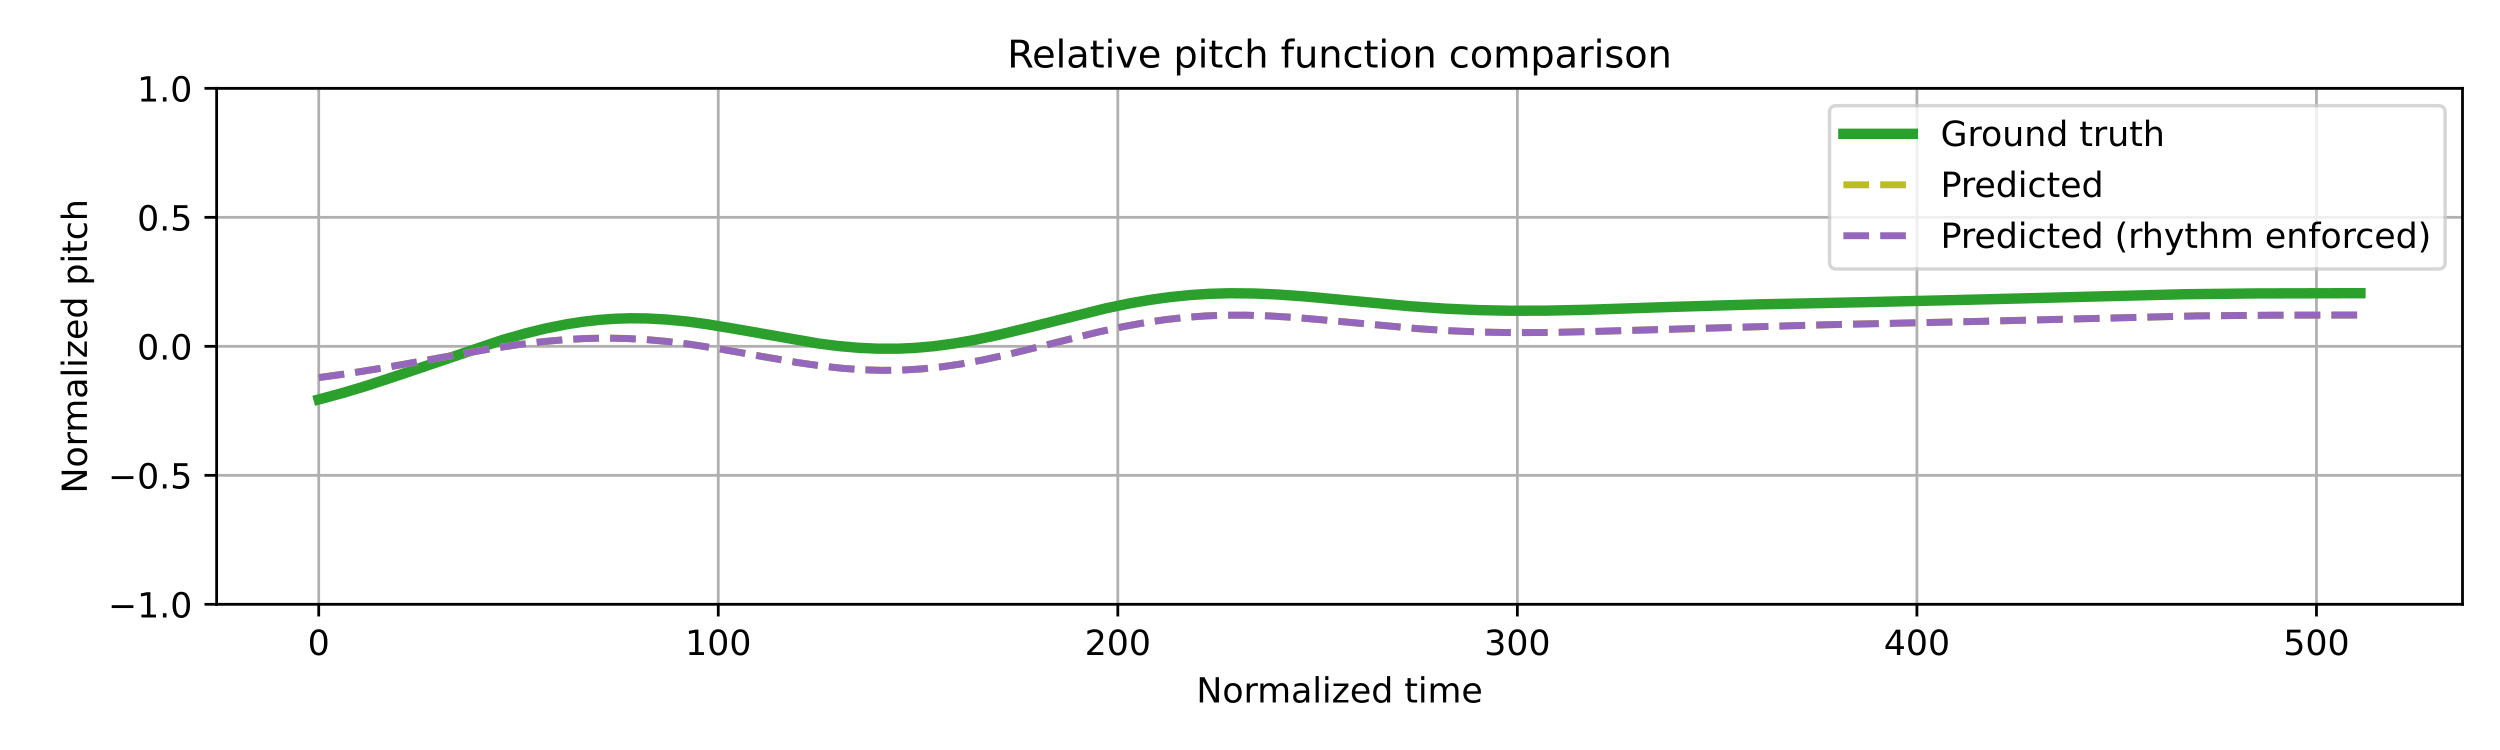
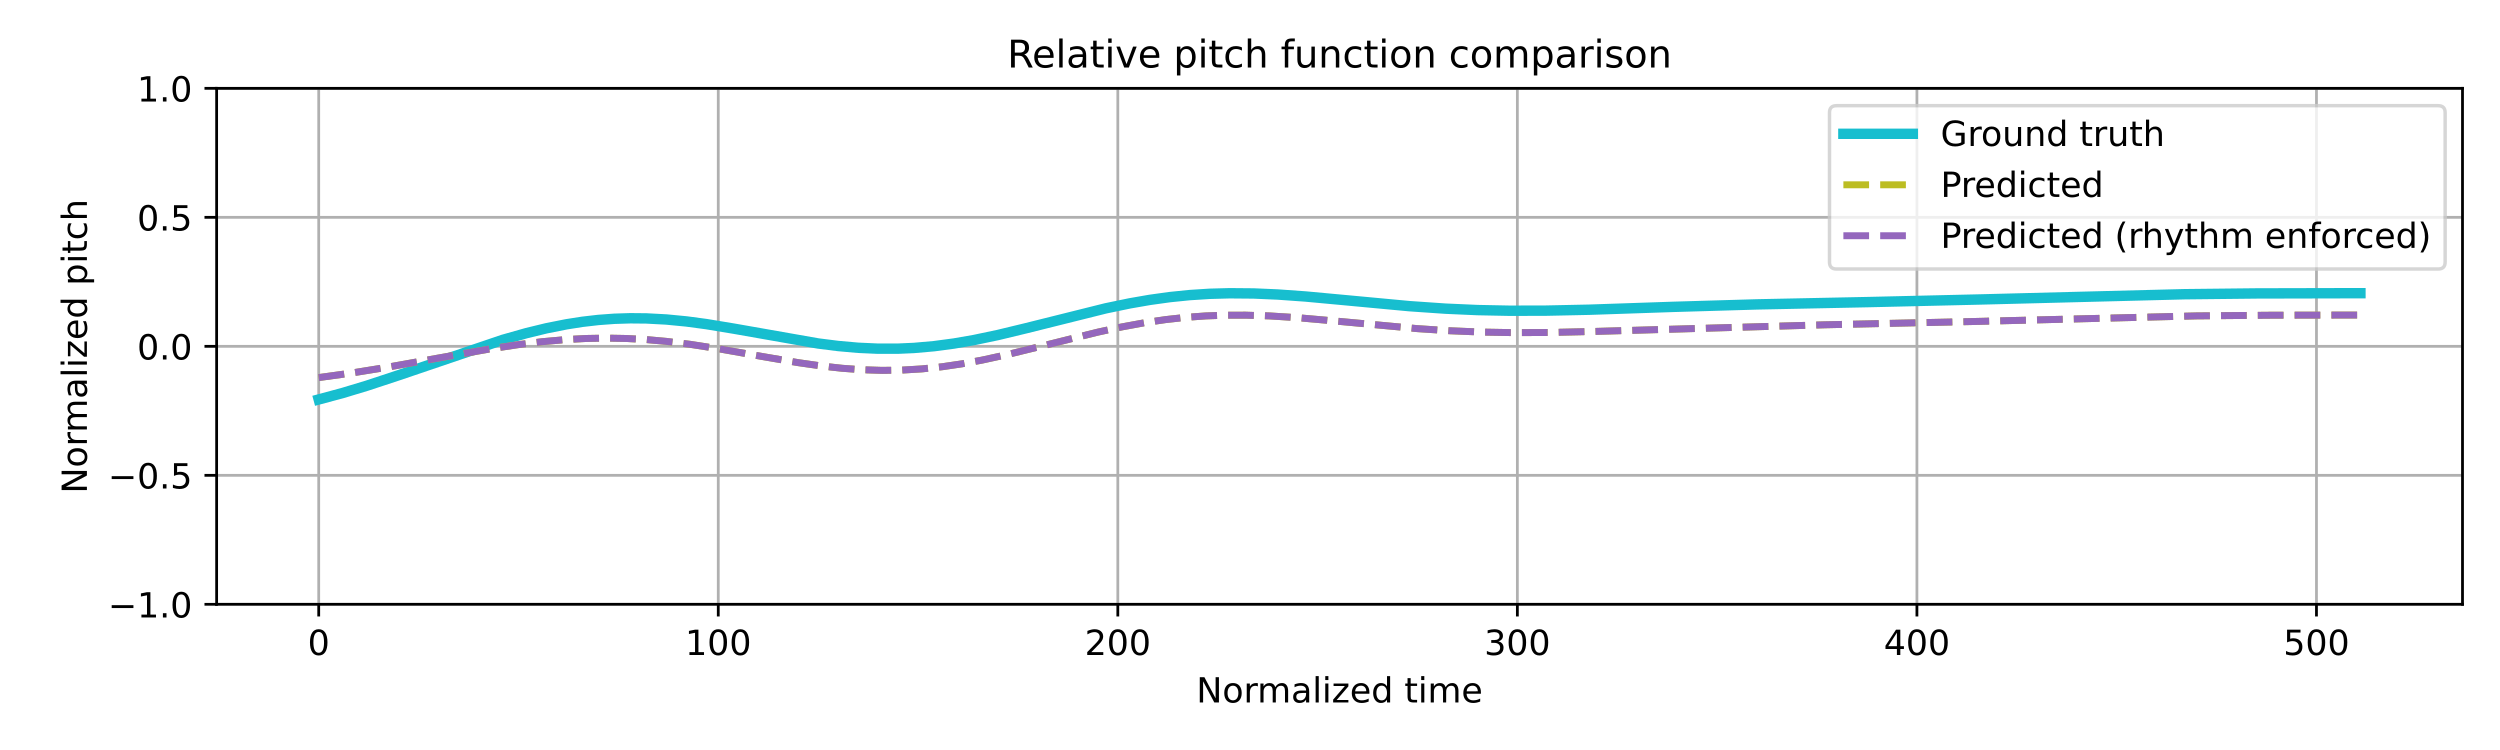
<svg xmlns="http://www.w3.org/2000/svg" xmlns:xlink="http://www.w3.org/1999/xlink" width="720pt" height="216pt" viewBox="0 0 720 216" version="1.1">
  <defs>
    <style type="text/css">*{stroke-linejoin: round; stroke-linecap: butt}</style>
  </defs>
  <g id="figure_1">
    <g id="patch_1">
      <path d="M 0 216  L 720 216  L 720 0  L 0 0  z " style="fill: #ffffff" />
    </g>
    <g id="axes_1">
      <g id="patch_2">
        <path d="M 62.39 174.04  L 709.2 174.04  L 709.2 25.44  L 62.39 25.44  z " style="fill: #ffffff" />
      </g>
      <g id="matplotlib.axis_1">
        <g id="xtick_1">
          <g id="line2d_1">
-             <path d="M 91.79 174.04  L 91.79 25.44  " clip-path="url(#p94831f8137)" style="fill: none; stroke: #b0b0b0; stroke-width: 0.8; stroke-linecap: square" />
+             <path d="M 91.79 174.04  L 91.79 25.44  " clip-path="url(#p611dff09d6)" style="fill: none; stroke: #b0b0b0; stroke-width: 0.8; stroke-linecap: square" />
          </g>
          <g id="line2d_2">
            <defs>
-               <path id="m337043180b" d="M 0 0  L 0 3.5  " style="stroke: #000000; stroke-width: 0.8" />
-             </defs>
-             <g>
-               <use xlink:href="#m337043180b" x="91.79" y="174.04" style="stroke: #000000; stroke-width: 0.8" />
+               <path id="m2e883d5c35" d="M 0 0  L 0 3.5  " style="stroke: #000000; stroke-width: 0.8" />
+             </defs>
+             <g>
+               <use xlink:href="#m2e883d5c35" x="91.79" y="174.04" style="stroke: #000000; stroke-width: 0.8" />
            </g>
          </g>
          <g id="text_1">
            <g transform="translate(88.60921 188.6384) scale(0.1 -0.1)">
              <defs>
                <path id="DejaVuSans-30" d="M 2034 4250  Q 1547 4250 1301 3770  Q 1056 3291 1056 2328  Q 1056 1369 1301 889  Q 1547 409 2034 409  Q 2525 409 2770 889  Q 3016 1369 3016 2328  Q 3016 3291 2770 3770  Q 2525 4250 2034 4250  z M 2034 4750  Q 2819 4750 3233 4129  Q 3647 3509 3647 2328  Q 3647 1150 3233 529  Q 2819 -91 2034 -91  Q 1250 -91 836 529  Q 422 1150 422 2328  Q 422 3509 836 4129  Q 1250 4750 2034 4750  z " transform="scale(0.015625)" />
              </defs>
              <use xlink:href="#DejaVuSans-30" />
            </g>
          </g>
        </g>
        <g id="xtick_2">
          <g id="line2d_3">
-             <path d="M 206.861 174.04  L 206.861 25.44  " clip-path="url(#p94831f8137)" style="fill: none; stroke: #b0b0b0; stroke-width: 0.8; stroke-linecap: square" />
+             <path d="M 206.861 174.04  L 206.861 25.44  " clip-path="url(#p611dff09d6)" style="fill: none; stroke: #b0b0b0; stroke-width: 0.8; stroke-linecap: square" />
          </g>
          <g id="line2d_4">
            <g>
-               <use xlink:href="#m337043180b" x="206.861" y="174.04" style="stroke: #000000; stroke-width: 0.8" />
+               <use xlink:href="#m2e883d5c35" x="206.861" y="174.04" style="stroke: #000000; stroke-width: 0.8" />
            </g>
          </g>
          <g id="text_2">
            <g transform="translate(197.317 188.6384) scale(0.1 -0.1)">
              <defs>
                <path id="DejaVuSans-31" d="M 794 531  L 1825 531  L 1825 4091  L 703 3866  L 703 4441  L 1819 4666  L 2450 4666  L 2450 531  L 3481 531  L 3481 0  L 794 0  L 794 531  z " transform="scale(0.015625)" />
              </defs>
              <use xlink:href="#DejaVuSans-31" />
              <use xlink:href="#DejaVuSans-30" transform="translate(63.62305 0)" />
              <use xlink:href="#DejaVuSans-30" transform="translate(127.2461 0)" />
            </g>
          </g>
        </g>
        <g id="xtick_3">
          <g id="line2d_5">
-             <path d="M 321.931 174.04  L 321.931 25.44  " clip-path="url(#p94831f8137)" style="fill: none; stroke: #b0b0b0; stroke-width: 0.8; stroke-linecap: square" />
+             <path d="M 321.931 174.04  L 321.931 25.44  " clip-path="url(#p611dff09d6)" style="fill: none; stroke: #b0b0b0; stroke-width: 0.8; stroke-linecap: square" />
          </g>
          <g id="line2d_6">
            <g>
-               <use xlink:href="#m337043180b" x="321.931" y="174.04" style="stroke: #000000; stroke-width: 0.8" />
+               <use xlink:href="#m2e883d5c35" x="321.931" y="174.04" style="stroke: #000000; stroke-width: 0.8" />
            </g>
          </g>
          <g id="text_3">
            <g transform="translate(312.3872 188.6384) scale(0.1 -0.1)">
              <defs>
                <path id="DejaVuSans-32" d="M 1228 531  L 3431 531  L 3431 0  L 469 0  L 469 531  Q 828 903 1448 1529  Q 2069 2156 2228 2338  Q 2531 2678 2651 2914  Q 2772 3150 2772 3378  Q 2772 3750 2511 3984  Q 2250 4219 1831 4219  Q 1534 4219 1204 4116  Q 875 4013 500 3803  L 500 4441  Q 881 4594 1212 4672  Q 1544 4750 1819 4750  Q 2544 4750 2975 4387  Q 3406 4025 3406 3419  Q 3406 3131 3298 2873  Q 3191 2616 2906 2266  Q 2828 2175 2409 1742  Q 1991 1309 1228 531  z " transform="scale(0.015625)" />
              </defs>
              <use xlink:href="#DejaVuSans-32" />
              <use xlink:href="#DejaVuSans-30" transform="translate(63.62305 0)" />
              <use xlink:href="#DejaVuSans-30" transform="translate(127.2461 0)" />
            </g>
          </g>
        </g>
        <g id="xtick_4">
          <g id="line2d_7">
-             <path d="M 437.001 174.04  L 437.001 25.44  " clip-path="url(#p94831f8137)" style="fill: none; stroke: #b0b0b0; stroke-width: 0.8; stroke-linecap: square" />
+             <path d="M 437.001 174.04  L 437.001 25.44  " clip-path="url(#p611dff09d6)" style="fill: none; stroke: #b0b0b0; stroke-width: 0.8; stroke-linecap: square" />
          </g>
          <g id="line2d_8">
            <g>
-               <use xlink:href="#m337043180b" x="437.001" y="174.04" style="stroke: #000000; stroke-width: 0.8" />
+               <use xlink:href="#m2e883d5c35" x="437.001" y="174.04" style="stroke: #000000; stroke-width: 0.8" />
            </g>
          </g>
          <g id="text_4">
            <g transform="translate(427.4575 188.6384) scale(0.1 -0.1)">
              <defs>
                <path id="DejaVuSans-33" d="M 2597 2516  Q 3050 2419 3304 2112  Q 3559 1806 3559 1356  Q 3559 666 3084 287  Q 2609 -91 1734 -91  Q 1441 -91 1130 -33  Q 819 25 488 141  L 488 750  Q 750 597 1062 519  Q 1375 441 1716 441  Q 2309 441 2620 675  Q 2931 909 2931 1356  Q 2931 1769 2642 2001  Q 2353 2234 1838 2234  L 1294 2234  L 1294 2753  L 1863 2753  Q 2328 2753 2575 2939  Q 2822 3125 2822 3475  Q 2822 3834 2567 4026  Q 2313 4219 1838 4219  Q 1578 4219 1281 4162  Q 984 4106 628 3988  L 628 4550  Q 988 4650 1302 4700  Q 1616 4750 1894 4750  Q 2613 4750 3031 4423  Q 3450 4097 3450 3541  Q 3450 3153 3228 2886  Q 3006 2619 2597 2516  z " transform="scale(0.015625)" />
              </defs>
              <use xlink:href="#DejaVuSans-33" />
              <use xlink:href="#DejaVuSans-30" transform="translate(63.62305 0)" />
              <use xlink:href="#DejaVuSans-30" transform="translate(127.2461 0)" />
            </g>
          </g>
        </g>
        <g id="xtick_5">
          <g id="line2d_9">
-             <path d="M 552.072 174.04  L 552.072 25.44  " clip-path="url(#p94831f8137)" style="fill: none; stroke: #b0b0b0; stroke-width: 0.8; stroke-linecap: square" />
+             <path d="M 552.072 174.04  L 552.072 25.44  " clip-path="url(#p611dff09d6)" style="fill: none; stroke: #b0b0b0; stroke-width: 0.8; stroke-linecap: square" />
          </g>
          <g id="line2d_10">
            <g>
-               <use xlink:href="#m337043180b" x="552.072" y="174.04" style="stroke: #000000; stroke-width: 0.8" />
+               <use xlink:href="#m2e883d5c35" x="552.072" y="174.04" style="stroke: #000000; stroke-width: 0.8" />
            </g>
          </g>
          <g id="text_5">
            <g transform="translate(542.5278 188.6384) scale(0.1 -0.1)">
              <defs>
                <path id="DejaVuSans-34" d="M 2419 4116  L 825 1625  L 2419 1625  L 2419 4116  z M 2253 4666  L 3047 4666  L 3047 1625  L 3713 1625  L 3713 1100  L 3047 1100  L 3047 0  L 2419 0  L 2419 1100  L 313 1100  L 313 1709  L 2253 4666  z " transform="scale(0.015625)" />
              </defs>
              <use xlink:href="#DejaVuSans-34" />
              <use xlink:href="#DejaVuSans-30" transform="translate(63.62305 0)" />
              <use xlink:href="#DejaVuSans-30" transform="translate(127.2461 0)" />
            </g>
          </g>
        </g>
        <g id="xtick_6">
          <g id="line2d_11">
-             <path d="M 667.142 174.04  L 667.142 25.44  " clip-path="url(#p94831f8137)" style="fill: none; stroke: #b0b0b0; stroke-width: 0.8; stroke-linecap: square" />
+             <path d="M 667.142 174.04  L 667.142 25.44  " clip-path="url(#p611dff09d6)" style="fill: none; stroke: #b0b0b0; stroke-width: 0.8; stroke-linecap: square" />
          </g>
          <g id="line2d_12">
            <g>
-               <use xlink:href="#m337043180b" x="667.142" y="174.04" style="stroke: #000000; stroke-width: 0.8" />
+               <use xlink:href="#m2e883d5c35" x="667.142" y="174.04" style="stroke: #000000; stroke-width: 0.8" />
            </g>
          </g>
          <g id="text_6">
            <g transform="translate(657.5981 188.6384) scale(0.1 -0.1)">
              <defs>
                <path id="DejaVuSans-35" d="M 691 4666  L 3169 4666  L 3169 4134  L 1269 4134  L 1269 2991  Q 1406 3038 1543 3061  Q 1681 3084 1819 3084  Q 2600 3084 3056 2656  Q 3513 2228 3513 1497  Q 3513 744 3044 326  Q 2575 -91 1722 -91  Q 1428 -91 1123 -41  Q 819 9 494 109  L 494 744  Q 775 591 1075 516  Q 1375 441 1709 441  Q 2250 441 2565 725  Q 2881 1009 2881 1497  Q 2881 1984 2565 2268  Q 2250 2553 1709 2553  Q 1456 2553 1204 2497  Q 953 2441 691 2322  L 691 4666  z " transform="scale(0.015625)" />
              </defs>
              <use xlink:href="#DejaVuSans-35" />
              <use xlink:href="#DejaVuSans-30" transform="translate(63.62305 0)" />
              <use xlink:href="#DejaVuSans-30" transform="translate(127.2461 0)" />
            </g>
          </g>
        </g>
        <g id="text_7">
          <g transform="translate(344.5544 202.3166) scale(0.1 -0.1)">
            <defs>
              <path id="DejaVuSans-4e" d="M 628 4666  L 1478 4666  L 3547 763  L 3547 4666  L 4159 4666  L 4159 0  L 3309 0  L 1241 3903  L 1241 0  L 628 0  L 628 4666  z " transform="scale(0.015625)" />
              <path id="DejaVuSans-6f" d="M 1959 3097  Q 1497 3097 1228 2736  Q 959 2375 959 1747  Q 959 1119 1226 758  Q 1494 397 1959 397  Q 2419 397 2687 759  Q 2956 1122 2956 1747  Q 2956 2369 2687 2733  Q 2419 3097 1959 3097  z M 1959 3584  Q 2709 3584 3137 3096  Q 3566 2609 3566 1747  Q 3566 888 3137 398  Q 2709 -91 1959 -91  Q 1206 -91 779 398  Q 353 888 353 1747  Q 353 2609 779 3096  Q 1206 3584 1959 3584  z " transform="scale(0.015625)" />
              <path id="DejaVuSans-72" d="M 2631 2963  Q 2534 3019 2420 3045  Q 2306 3072 2169 3072  Q 1681 3072 1420 2755  Q 1159 2438 1159 1844  L 1159 0  L 581 0  L 581 3500  L 1159 3500  L 1159 2956  Q 1341 3275 1631 3429  Q 1922 3584 2338 3584  Q 2397 3584 2469 3576  Q 2541 3569 2628 3553  L 2631 2963  z " transform="scale(0.015625)" />
              <path id="DejaVuSans-6d" d="M 3328 2828  Q 3544 3216 3844 3400  Q 4144 3584 4550 3584  Q 5097 3584 5394 3201  Q 5691 2819 5691 2113  L 5691 0  L 5113 0  L 5113 2094  Q 5113 2597 4934 2840  Q 4756 3084 4391 3084  Q 3944 3084 3684 2787  Q 3425 2491 3425 1978  L 3425 0  L 2847 0  L 2847 2094  Q 2847 2600 2669 2842  Q 2491 3084 2119 3084  Q 1678 3084 1418 2786  Q 1159 2488 1159 1978  L 1159 0  L 581 0  L 581 3500  L 1159 3500  L 1159 2956  Q 1356 3278 1631 3431  Q 1906 3584 2284 3584  Q 2666 3584 2933 3390  Q 3200 3197 3328 2828  z " transform="scale(0.015625)" />
              <path id="DejaVuSans-61" d="M 2194 1759  Q 1497 1759 1228 1600  Q 959 1441 959 1056  Q 959 750 1161 570  Q 1363 391 1709 391  Q 2188 391 2477 730  Q 2766 1069 2766 1631  L 2766 1759  L 2194 1759  z M 3341 1997  L 3341 0  L 2766 0  L 2766 531  Q 2569 213 2275 61  Q 1981 -91 1556 -91  Q 1019 -91 701 211  Q 384 513 384 1019  Q 384 1609 779 1909  Q 1175 2209 1959 2209  L 2766 2209  L 2766 2266  Q 2766 2663 2505 2880  Q 2244 3097 1772 3097  Q 1472 3097 1187 3025  Q 903 2953 641 2809  L 641 3341  Q 956 3463 1253 3523  Q 1550 3584 1831 3584  Q 2591 3584 2966 3190  Q 3341 2797 3341 1997  z " transform="scale(0.015625)" />
              <path id="DejaVuSans-6c" d="M 603 4863  L 1178 4863  L 1178 0  L 603 0  L 603 4863  z " transform="scale(0.015625)" />
              <path id="DejaVuSans-69" d="M 603 3500  L 1178 3500  L 1178 0  L 603 0  L 603 3500  z M 603 4863  L 1178 4863  L 1178 4134  L 603 4134  L 603 4863  z " transform="scale(0.015625)" />
              <path id="DejaVuSans-7a" d="M 353 3500  L 3084 3500  L 3084 2975  L 922 459  L 3084 459  L 3084 0  L 275 0  L 275 525  L 2438 3041  L 353 3041  L 353 3500  z " transform="scale(0.015625)" />
              <path id="DejaVuSans-65" d="M 3597 1894  L 3597 1613  L 953 1613  Q 991 1019 1311 708  Q 1631 397 2203 397  Q 2534 397 2845 478  Q 3156 559 3463 722  L 3463 178  Q 3153 47 2828 -22  Q 2503 -91 2169 -91  Q 1331 -91 842 396  Q 353 884 353 1716  Q 353 2575 817 3079  Q 1281 3584 2069 3584  Q 2775 3584 3186 3129  Q 3597 2675 3597 1894  z M 3022 2063  Q 3016 2534 2758 2815  Q 2500 3097 2075 3097  Q 1594 3097 1305 2825  Q 1016 2553 972 2059  L 3022 2063  z " transform="scale(0.015625)" />
              <path id="DejaVuSans-64" d="M 2906 2969  L 2906 4863  L 3481 4863  L 3481 0  L 2906 0  L 2906 525  Q 2725 213 2448 61  Q 2172 -91 1784 -91  Q 1150 -91 751 415  Q 353 922 353 1747  Q 353 2572 751 3078  Q 1150 3584 1784 3584  Q 2172 3584 2448 3432  Q 2725 3281 2906 2969  z M 947 1747  Q 947 1113 1208 752  Q 1469 391 1925 391  Q 2381 391 2643 752  Q 2906 1113 2906 1747  Q 2906 2381 2643 2742  Q 2381 3103 1925 3103  Q 1469 3103 1208 2742  Q 947 2381 947 1747  z " transform="scale(0.015625)" />
              <path id="DejaVuSans-20" transform="scale(0.015625)" />
              <path id="DejaVuSans-74" d="M 1172 4494  L 1172 3500  L 2356 3500  L 2356 3053  L 1172 3053  L 1172 1153  Q 1172 725 1289 603  Q 1406 481 1766 481  L 2356 481  L 2356 0  L 1766 0  Q 1100 0 847 248  Q 594 497 594 1153  L 594 3053  L 172 3053  L 172 3500  L 594 3500  L 594 4494  L 1172 4494  z " transform="scale(0.015625)" />
            </defs>
            <use xlink:href="#DejaVuSans-4e" />
            <use xlink:href="#DejaVuSans-6f" transform="translate(74.80469 0)" />
            <use xlink:href="#DejaVuSans-72" transform="translate(135.9863 0)" />
            <use xlink:href="#DejaVuSans-6d" transform="translate(175.3496 0)" />
            <use xlink:href="#DejaVuSans-61" transform="translate(272.7617 0)" />
            <use xlink:href="#DejaVuSans-6c" transform="translate(334.041 0)" />
            <use xlink:href="#DejaVuSans-69" transform="translate(361.8242 0)" />
            <use xlink:href="#DejaVuSans-7a" transform="translate(389.6074 0)" />
            <use xlink:href="#DejaVuSans-65" transform="translate(442.0977 0)" />
            <use xlink:href="#DejaVuSans-64" transform="translate(503.6211 0)" />
            <use xlink:href="#DejaVuSans-20" transform="translate(567.0977 0)" />
            <use xlink:href="#DejaVuSans-74" transform="translate(598.8848 0)" />
            <use xlink:href="#DejaVuSans-69" transform="translate(638.0938 0)" />
            <use xlink:href="#DejaVuSans-6d" transform="translate(665.877 0)" />
            <use xlink:href="#DejaVuSans-65" transform="translate(763.2891 0)" />
          </g>
        </g>
      </g>
      <g id="matplotlib.axis_2">
        <g id="ytick_1">
          <g id="line2d_13">
-             <path d="M 62.39 174.04  L 709.2 174.04  " clip-path="url(#p94831f8137)" style="fill: none; stroke: #b0b0b0; stroke-width: 0.8; stroke-linecap: square" />
+             <path d="M 62.39 174.04  L 709.2 174.04  " clip-path="url(#p611dff09d6)" style="fill: none; stroke: #b0b0b0; stroke-width: 0.8; stroke-linecap: square" />
          </g>
          <g id="line2d_14">
            <defs>
-               <path id="m3f1b93f0b9" d="M 0 0  L -3.5 0  " style="stroke: #000000; stroke-width: 0.8" />
-             </defs>
-             <g>
-               <use xlink:href="#m3f1b93f0b9" x="62.39" y="174.04" style="stroke: #000000; stroke-width: 0.8" />
+               <path id="mfce62ab6f5" d="M 0 0  L -3.5 0  " style="stroke: #000000; stroke-width: 0.8" />
+             </defs>
+             <g>
+               <use xlink:href="#mfce62ab6f5" x="62.39" y="174.04" style="stroke: #000000; stroke-width: 0.8" />
            </g>
          </g>
          <g id="text_8">
            <g transform="translate(31.10719 177.8392) scale(0.1 -0.1)">
              <defs>
                <path id="DejaVuSans-2212" d="M 678 2272  L 4684 2272  L 4684 1741  L 678 1741  L 678 2272  z " transform="scale(0.015625)" />
                <path id="DejaVuSans-2e" d="M 684 794  L 1344 794  L 1344 0  L 684 0  L 684 794  z " transform="scale(0.015625)" />
              </defs>
              <use xlink:href="#DejaVuSans-2212" />
              <use xlink:href="#DejaVuSans-31" transform="translate(83.78906 0)" />
              <use xlink:href="#DejaVuSans-2e" transform="translate(147.4121 0)" />
              <use xlink:href="#DejaVuSans-30" transform="translate(179.1992 0)" />
            </g>
          </g>
        </g>
        <g id="ytick_2">
          <g id="line2d_15">
-             <path d="M 62.39 136.89  L 709.2 136.89  " clip-path="url(#p94831f8137)" style="fill: none; stroke: #b0b0b0; stroke-width: 0.8; stroke-linecap: square" />
+             <path d="M 62.39 136.89  L 709.2 136.89  " clip-path="url(#p611dff09d6)" style="fill: none; stroke: #b0b0b0; stroke-width: 0.8; stroke-linecap: square" />
          </g>
          <g id="line2d_16">
            <g>
-               <use xlink:href="#m3f1b93f0b9" x="62.39" y="136.89" style="stroke: #000000; stroke-width: 0.8" />
+               <use xlink:href="#mfce62ab6f5" x="62.39" y="136.89" style="stroke: #000000; stroke-width: 0.8" />
            </g>
          </g>
          <g id="text_9">
            <g transform="translate(31.10719 140.6892) scale(0.1 -0.1)">
              <use xlink:href="#DejaVuSans-2212" />
              <use xlink:href="#DejaVuSans-30" transform="translate(83.78906 0)" />
              <use xlink:href="#DejaVuSans-2e" transform="translate(147.4121 0)" />
              <use xlink:href="#DejaVuSans-35" transform="translate(179.1992 0)" />
            </g>
          </g>
        </g>
        <g id="ytick_3">
          <g id="line2d_17">
-             <path d="M 62.39 99.74  L 709.2 99.74  " clip-path="url(#p94831f8137)" style="fill: none; stroke: #b0b0b0; stroke-width: 0.8; stroke-linecap: square" />
+             <path d="M 62.39 99.74  L 709.2 99.74  " clip-path="url(#p611dff09d6)" style="fill: none; stroke: #b0b0b0; stroke-width: 0.8; stroke-linecap: square" />
          </g>
          <g id="line2d_18">
            <g>
-               <use xlink:href="#m3f1b93f0b9" x="62.39" y="99.74" style="stroke: #000000; stroke-width: 0.8" />
+               <use xlink:href="#mfce62ab6f5" x="62.39" y="99.74" style="stroke: #000000; stroke-width: 0.8" />
            </g>
          </g>
          <g id="text_10">
            <g transform="translate(39.48687 103.5392) scale(0.1 -0.1)">
              <use xlink:href="#DejaVuSans-30" />
              <use xlink:href="#DejaVuSans-2e" transform="translate(63.62305 0)" />
              <use xlink:href="#DejaVuSans-30" transform="translate(95.41016 0)" />
            </g>
          </g>
        </g>
        <g id="ytick_4">
          <g id="line2d_19">
-             <path d="M 62.39 62.59  L 709.2 62.59  " clip-path="url(#p94831f8137)" style="fill: none; stroke: #b0b0b0; stroke-width: 0.8; stroke-linecap: square" />
+             <path d="M 62.39 62.59  L 709.2 62.59  " clip-path="url(#p611dff09d6)" style="fill: none; stroke: #b0b0b0; stroke-width: 0.8; stroke-linecap: square" />
          </g>
          <g id="line2d_20">
            <g>
-               <use xlink:href="#m3f1b93f0b9" x="62.39" y="62.59" style="stroke: #000000; stroke-width: 0.8" />
+               <use xlink:href="#mfce62ab6f5" x="62.39" y="62.59" style="stroke: #000000; stroke-width: 0.8" />
            </g>
          </g>
          <g id="text_11">
            <g transform="translate(39.48687 66.38922) scale(0.1 -0.1)">
              <use xlink:href="#DejaVuSans-30" />
              <use xlink:href="#DejaVuSans-2e" transform="translate(63.62305 0)" />
              <use xlink:href="#DejaVuSans-35" transform="translate(95.41016 0)" />
            </g>
          </g>
        </g>
        <g id="ytick_5">
          <g id="line2d_21">
-             <path d="M 62.39 25.44  L 709.2 25.44  " clip-path="url(#p94831f8137)" style="fill: none; stroke: #b0b0b0; stroke-width: 0.8; stroke-linecap: square" />
+             <path d="M 62.39 25.44  L 709.2 25.44  " clip-path="url(#p611dff09d6)" style="fill: none; stroke: #b0b0b0; stroke-width: 0.8; stroke-linecap: square" />
          </g>
          <g id="line2d_22">
            <g>
-               <use xlink:href="#m3f1b93f0b9" x="62.39" y="25.44" style="stroke: #000000; stroke-width: 0.8" />
+               <use xlink:href="#mfce62ab6f5" x="62.39" y="25.44" style="stroke: #000000; stroke-width: 0.8" />
            </g>
          </g>
          <g id="text_12">
            <g transform="translate(39.48687 29.23922) scale(0.1 -0.1)">
              <use xlink:href="#DejaVuSans-31" />
              <use xlink:href="#DejaVuSans-2e" transform="translate(63.62305 0)" />
              <use xlink:href="#DejaVuSans-30" transform="translate(95.41016 0)" />
            </g>
          </g>
        </g>
        <g id="text_13">
          <g transform="translate(25.0275 142.1259) rotate(-90) scale(0.1 -0.1)">
            <defs>
              <path id="DejaVuSans-70" d="M 1159 525  L 1159 -1331  L 581 -1331  L 581 3500  L 1159 3500  L 1159 2969  Q 1341 3281 1617 3432  Q 1894 3584 2278 3584  Q 2916 3584 3314 3078  Q 3713 2572 3713 1747  Q 3713 922 3314 415  Q 2916 -91 2278 -91  Q 1894 -91 1617 61  Q 1341 213 1159 525  z M 3116 1747  Q 3116 2381 2855 2742  Q 2594 3103 2138 3103  Q 1681 3103 1420 2742  Q 1159 2381 1159 1747  Q 1159 1113 1420 752  Q 1681 391 2138 391  Q 2594 391 2855 752  Q 3116 1113 3116 1747  z " transform="scale(0.015625)" />
              <path id="DejaVuSans-63" d="M 3122 3366  L 3122 2828  Q 2878 2963 2633 3030  Q 2388 3097 2138 3097  Q 1578 3097 1268 2742  Q 959 2388 959 1747  Q 959 1106 1268 751  Q 1578 397 2138 397  Q 2388 397 2633 464  Q 2878 531 3122 666  L 3122 134  Q 2881 22 2623 -34  Q 2366 -91 2075 -91  Q 1284 -91 818 406  Q 353 903 353 1747  Q 353 2603 823 3093  Q 1294 3584 2113 3584  Q 2378 3584 2631 3529  Q 2884 3475 3122 3366  z " transform="scale(0.015625)" />
              <path id="DejaVuSans-68" d="M 3513 2113  L 3513 0  L 2938 0  L 2938 2094  Q 2938 2591 2744 2837  Q 2550 3084 2163 3084  Q 1697 3084 1428 2787  Q 1159 2491 1159 1978  L 1159 0  L 581 0  L 581 4863  L 1159 4863  L 1159 2956  Q 1366 3272 1645 3428  Q 1925 3584 2291 3584  Q 2894 3584 3203 3211  Q 3513 2838 3513 2113  z " transform="scale(0.015625)" />
            </defs>
            <use xlink:href="#DejaVuSans-4e" />
            <use xlink:href="#DejaVuSans-6f" transform="translate(74.80469 0)" />
            <use xlink:href="#DejaVuSans-72" transform="translate(135.9863 0)" />
            <use xlink:href="#DejaVuSans-6d" transform="translate(175.3496 0)" />
            <use xlink:href="#DejaVuSans-61" transform="translate(272.7617 0)" />
            <use xlink:href="#DejaVuSans-6c" transform="translate(334.041 0)" />
            <use xlink:href="#DejaVuSans-69" transform="translate(361.8242 0)" />
            <use xlink:href="#DejaVuSans-7a" transform="translate(389.6074 0)" />
            <use xlink:href="#DejaVuSans-65" transform="translate(442.0977 0)" />
            <use xlink:href="#DejaVuSans-64" transform="translate(503.6211 0)" />
            <use xlink:href="#DejaVuSans-20" transform="translate(567.0977 0)" />
            <use xlink:href="#DejaVuSans-70" transform="translate(598.8848 0)" />
            <use xlink:href="#DejaVuSans-69" transform="translate(662.3613 0)" />
            <use xlink:href="#DejaVuSans-74" transform="translate(690.1445 0)" />
            <use xlink:href="#DejaVuSans-63" transform="translate(729.3535 0)" />
            <use xlink:href="#DejaVuSans-68" transform="translate(784.334 0)" />
          </g>
        </g>
      </g>
      <g id="line2d_23">
-         <path d="M 91.79 115.042  L 98.695 113.182  L 105.599 111.101  L 114.805 108.064  L 144.723 97.896  L 151.627 95.941  L 157.381 94.544  L 163.134 93.397  L 167.737 92.677  L 172.34 92.146  L 176.942 91.807  L 181.545 91.662  L 186.148 91.707  L 191.902 92.014  L 197.655 92.571  L 203.409 93.34  L 211.464 94.672  L 235.628 98.924  L 241.382 99.65  L 247.135 100.161  L 252.889 100.423  L 258.642 100.416  L 263.245 100.209  L 268.999 99.702  L 274.752 98.935  L 280.506 97.935  L 287.41 96.483  L 295.465 94.541  L 318.479 88.8  L 325.383 87.369  L 331.137 86.368  L 336.89 85.569  L 342.644 84.984  L 348.397 84.615  L 354.151 84.457  L 361.055 84.519  L 367.959 84.818  L 376.014 85.393  L 387.521 86.46  L 405.932 88.177  L 416.289 88.893  L 425.494 89.302  L 434.7 89.49  L 445.056 89.469  L 457.714 89.198  L 481.879 88.377  L 506.043 87.664  L 538.263 86.998  L 570.483 86.242  L 629.169 84.735  L 649.881 84.507  L 678.649 84.438  L 679.8 84.438  L 679.8 84.438  " clip-path="url(#p94831f8137)" style="fill: none; stroke: #2ca02c; stroke-width: 3; stroke-linecap: square" />
+         <path d="M 91.79 115.042  L 98.695 113.182  L 105.599 111.101  L 114.805 108.064  L 144.723 97.896  L 151.627 95.941  L 157.381 94.544  L 163.134 93.397  L 167.737 92.677  L 172.34 92.146  L 176.942 91.807  L 181.545 91.662  L 186.148 91.707  L 191.902 92.014  L 197.655 92.571  L 203.409 93.34  L 211.464 94.672  L 235.628 98.924  L 241.382 99.65  L 247.135 100.161  L 252.889 100.423  L 258.642 100.416  L 263.245 100.209  L 268.999 99.702  L 274.752 98.935  L 280.506 97.935  L 287.41 96.483  L 295.465 94.541  L 318.479 88.8  L 325.383 87.369  L 331.137 86.368  L 336.89 85.569  L 342.644 84.984  L 348.397 84.615  L 354.151 84.457  L 361.055 84.519  L 367.959 84.818  L 376.014 85.393  L 387.521 86.46  L 405.932 88.177  L 416.289 88.893  L 425.494 89.302  L 434.7 89.49  L 445.056 89.469  L 457.714 89.198  L 481.879 88.377  L 506.043 87.664  L 538.263 86.998  L 570.483 86.242  L 629.169 84.735  L 649.881 84.507  L 678.649 84.438  L 679.8 84.438  L 679.8 84.438  " clip-path="url(#p611dff09d6)" style="fill: none; stroke: #17becf; stroke-width: 3; stroke-linecap: square" />
      </g>
      <g id="line2d_24">
-         <path d="M 91.79 108.746  L 100.996 107.474  L 111.352 105.799  L 126.312 103.106  L 141.271 100.466  L 149.326 99.249  L 156.23 98.401  L 163.134 97.785  L 168.888 97.478  L 174.641 97.374  L 180.395 97.482  L 186.148 97.8  L 191.902 98.317  L 198.806 99.171  L 206.861 100.42  L 219.518 102.668  L 229.875 104.44  L 236.779 105.428  L 242.533 106.063  L 248.286 106.485  L 254.04 106.666  L 259.793 106.586  L 265.547 106.239  L 271.3 105.631  L 277.054 104.78  L 282.807 103.715  L 289.711 102.211  L 298.917 99.955  L 316.177 95.654  L 323.082 94.154  L 329.986 92.885  L 335.739 92.039  L 341.493 91.404  L 347.246 90.985  L 353 90.778  L 358.753 90.768  L 365.658 90.986  L 373.713 91.494  L 384.069 92.406  L 408.234 94.648  L 417.439 95.251  L 426.645 95.636  L 435.851 95.8  L 446.207 95.755  L 458.865 95.464  L 525.605 93.541  L 568.181 92.601  L 632.621 90.978  L 654.484 90.778  L 679.8 90.734  L 679.8 90.734  " clip-path="url(#p94831f8137)" style="fill: none; stroke-dasharray: 7.4,3.2; stroke-dashoffset: 0; stroke: #bcbd22; stroke-width: 2" />
+         <path d="M 91.79 108.746  L 100.996 107.474  L 111.352 105.799  L 126.312 103.106  L 141.271 100.466  L 149.326 99.249  L 156.23 98.401  L 163.134 97.785  L 168.888 97.478  L 174.641 97.374  L 180.395 97.482  L 186.148 97.8  L 191.902 98.317  L 198.806 99.171  L 206.861 100.42  L 219.518 102.668  L 229.875 104.44  L 236.779 105.428  L 242.533 106.063  L 248.286 106.485  L 254.04 106.666  L 259.793 106.586  L 265.547 106.239  L 271.3 105.631  L 277.054 104.78  L 282.807 103.715  L 289.711 102.211  L 298.917 99.955  L 316.177 95.654  L 323.082 94.154  L 329.986 92.885  L 335.739 92.039  L 341.493 91.404  L 347.246 90.985  L 353 90.778  L 358.753 90.768  L 365.658 90.986  L 373.713 91.494  L 384.069 92.406  L 408.234 94.648  L 417.439 95.251  L 426.645 95.636  L 435.851 95.8  L 446.207 95.755  L 458.865 95.464  L 525.605 93.541  L 568.181 92.601  L 632.621 90.978  L 654.484 90.778  L 679.8 90.734  L 679.8 90.734  " clip-path="url(#p611dff09d6)" style="fill: none; stroke-dasharray: 7.4,3.2; stroke-dashoffset: 0; stroke: #bcbd22; stroke-width: 2" />
      </g>
      <g id="line2d_25">
-         <path d="M 91.79 108.746  L 100.996 107.474  L 111.352 105.799  L 126.312 103.106  L 141.271 100.466  L 149.326 99.249  L 156.23 98.401  L 163.134 97.785  L 168.888 97.478  L 174.641 97.374  L 180.395 97.482  L 186.148 97.8  L 191.902 98.317  L 198.806 99.171  L 206.861 100.42  L 219.518 102.668  L 229.875 104.44  L 236.779 105.428  L 242.533 106.063  L 248.286 106.485  L 254.04 106.666  L 259.793 106.586  L 265.547 106.239  L 271.3 105.631  L 277.054 104.78  L 282.807 103.715  L 289.711 102.211  L 298.917 99.955  L 316.177 95.654  L 323.082 94.154  L 329.986 92.885  L 335.739 92.039  L 341.493 91.404  L 347.246 90.985  L 353 90.778  L 358.753 90.768  L 365.658 90.986  L 373.713 91.494  L 384.069 92.406  L 408.234 94.648  L 417.439 95.251  L 426.645 95.636  L 435.851 95.8  L 446.207 95.755  L 458.865 95.464  L 525.605 93.541  L 568.181 92.601  L 632.621 90.978  L 654.484 90.778  L 679.8 90.734  L 679.8 90.734  " clip-path="url(#p94831f8137)" style="fill: none; stroke-dasharray: 7.4,3.2; stroke-dashoffset: 0; stroke: #9467bd; stroke-width: 2" />
+         <path d="M 91.79 108.746  L 100.996 107.474  L 111.352 105.799  L 126.312 103.106  L 141.271 100.466  L 149.326 99.249  L 156.23 98.401  L 163.134 97.785  L 168.888 97.478  L 174.641 97.374  L 180.395 97.482  L 186.148 97.8  L 191.902 98.317  L 198.806 99.171  L 206.861 100.42  L 219.518 102.668  L 229.875 104.44  L 236.779 105.428  L 242.533 106.063  L 248.286 106.485  L 254.04 106.666  L 259.793 106.586  L 265.547 106.239  L 271.3 105.631  L 277.054 104.78  L 282.807 103.715  L 289.711 102.211  L 298.917 99.955  L 316.177 95.654  L 323.082 94.154  L 329.986 92.885  L 335.739 92.039  L 341.493 91.404  L 347.246 90.985  L 353 90.778  L 358.753 90.768  L 365.658 90.986  L 373.713 91.494  L 384.069 92.406  L 408.234 94.648  L 417.439 95.251  L 426.645 95.636  L 435.851 95.8  L 446.207 95.755  L 458.865 95.464  L 525.605 93.541  L 568.181 92.601  L 632.621 90.978  L 654.484 90.778  L 679.8 90.734  L 679.8 90.734  " clip-path="url(#p611dff09d6)" style="fill: none; stroke-dasharray: 7.4,3.2; stroke-dashoffset: 0; stroke: #9467bd; stroke-width: 2" />
      </g>
      <g id="patch_3">
        <path d="M 62.39 174.04  L 62.39 25.44  " style="fill: none; stroke: #000000; stroke-width: 0.8; stroke-linejoin: miter; stroke-linecap: square" />
      </g>
      <g id="patch_4">
        <path d="M 709.2 174.04  L 709.2 25.44  " style="fill: none; stroke: #000000; stroke-width: 0.8; stroke-linejoin: miter; stroke-linecap: square" />
      </g>
      <g id="patch_5">
        <path d="M 62.39 174.04  L 709.2 174.04  " style="fill: none; stroke: #000000; stroke-width: 0.8; stroke-linejoin: miter; stroke-linecap: square" />
      </g>
      <g id="patch_6">
        <path d="M 62.39 25.44  L 709.2 25.44  " style="fill: none; stroke: #000000; stroke-width: 0.8; stroke-linejoin: miter; stroke-linecap: square" />
      </g>
      <g id="text_14">
        <g transform="translate(290.1045 19.44) scale(0.11 -0.11)">
          <defs>
            <path id="DejaVuSans-52" d="M 2841 2188  Q 3044 2119 3236 1894  Q 3428 1669 3622 1275  L 4263 0  L 3584 0  L 2988 1197  Q 2756 1666 2539 1819  Q 2322 1972 1947 1972  L 1259 1972  L 1259 0  L 628 0  L 628 4666  L 2053 4666  Q 2853 4666 3247 4331  Q 3641 3997 3641 3322  Q 3641 2881 3436 2590  Q 3231 2300 2841 2188  z M 1259 4147  L 1259 2491  L 2053 2491  Q 2509 2491 2742 2702  Q 2975 2913 2975 3322  Q 2975 3731 2742 3939  Q 2509 4147 2053 4147  L 1259 4147  z " transform="scale(0.015625)" />
            <path id="DejaVuSans-76" d="M 191 3500  L 800 3500  L 1894 563  L 2988 3500  L 3597 3500  L 2284 0  L 1503 0  L 191 3500  z " transform="scale(0.015625)" />
            <path id="DejaVuSans-66" d="M 2375 4863  L 2375 4384  L 1825 4384  Q 1516 4384 1395 4259  Q 1275 4134 1275 3809  L 1275 3500  L 2222 3500  L 2222 3053  L 1275 3053  L 1275 0  L 697 0  L 697 3053  L 147 3053  L 147 3500  L 697 3500  L 697 3744  Q 697 4328 969 4595  Q 1241 4863 1831 4863  L 2375 4863  z " transform="scale(0.015625)" />
            <path id="DejaVuSans-75" d="M 544 1381  L 544 3500  L 1119 3500  L 1119 1403  Q 1119 906 1312 657  Q 1506 409 1894 409  Q 2359 409 2629 706  Q 2900 1003 2900 1516  L 2900 3500  L 3475 3500  L 3475 0  L 2900 0  L 2900 538  Q 2691 219 2414 64  Q 2138 -91 1772 -91  Q 1169 -91 856 284  Q 544 659 544 1381  z M 1991 3584  L 1991 3584  z " transform="scale(0.015625)" />
            <path id="DejaVuSans-6e" d="M 3513 2113  L 3513 0  L 2938 0  L 2938 2094  Q 2938 2591 2744 2837  Q 2550 3084 2163 3084  Q 1697 3084 1428 2787  Q 1159 2491 1159 1978  L 1159 0  L 581 0  L 581 3500  L 1159 3500  L 1159 2956  Q 1366 3272 1645 3428  Q 1925 3584 2291 3584  Q 2894 3584 3203 3211  Q 3513 2838 3513 2113  z " transform="scale(0.015625)" />
            <path id="DejaVuSans-73" d="M 2834 3397  L 2834 2853  Q 2591 2978 2328 3040  Q 2066 3103 1784 3103  Q 1356 3103 1142 2972  Q 928 2841 928 2578  Q 928 2378 1081 2264  Q 1234 2150 1697 2047  L 1894 2003  Q 2506 1872 2764 1633  Q 3022 1394 3022 966  Q 3022 478 2636 193  Q 2250 -91 1575 -91  Q 1294 -91 989 -36  Q 684 19 347 128  L 347 722  Q 666 556 975 473  Q 1284 391 1588 391  Q 1994 391 2212 530  Q 2431 669 2431 922  Q 2431 1156 2273 1281  Q 2116 1406 1581 1522  L 1381 1569  Q 847 1681 609 1914  Q 372 2147 372 2553  Q 372 3047 722 3315  Q 1072 3584 1716 3584  Q 2034 3584 2315 3537  Q 2597 3491 2834 3397  z " transform="scale(0.015625)" />
          </defs>
          <use xlink:href="#DejaVuSans-52" />
          <use xlink:href="#DejaVuSans-65" transform="translate(64.98242 0)" />
          <use xlink:href="#DejaVuSans-6c" transform="translate(126.5059 0)" />
          <use xlink:href="#DejaVuSans-61" transform="translate(154.2891 0)" />
          <use xlink:href="#DejaVuSans-74" transform="translate(215.5684 0)" />
          <use xlink:href="#DejaVuSans-69" transform="translate(254.7773 0)" />
          <use xlink:href="#DejaVuSans-76" transform="translate(282.5605 0)" />
          <use xlink:href="#DejaVuSans-65" transform="translate(341.7402 0)" />
          <use xlink:href="#DejaVuSans-20" transform="translate(403.2637 0)" />
          <use xlink:href="#DejaVuSans-70" transform="translate(435.0508 0)" />
          <use xlink:href="#DejaVuSans-69" transform="translate(498.5273 0)" />
          <use xlink:href="#DejaVuSans-74" transform="translate(526.3105 0)" />
          <use xlink:href="#DejaVuSans-63" transform="translate(565.5195 0)" />
          <use xlink:href="#DejaVuSans-68" transform="translate(620.5 0)" />
          <use xlink:href="#DejaVuSans-20" transform="translate(683.8789 0)" />
          <use xlink:href="#DejaVuSans-66" transform="translate(715.666 0)" />
          <use xlink:href="#DejaVuSans-75" transform="translate(750.8711 0)" />
          <use xlink:href="#DejaVuSans-6e" transform="translate(814.25 0)" />
          <use xlink:href="#DejaVuSans-63" transform="translate(877.6289 0)" />
          <use xlink:href="#DejaVuSans-74" transform="translate(932.6094 0)" />
          <use xlink:href="#DejaVuSans-69" transform="translate(971.8184 0)" />
          <use xlink:href="#DejaVuSans-6f" transform="translate(999.6016 0)" />
          <use xlink:href="#DejaVuSans-6e" transform="translate(1060.783 0)" />
          <use xlink:href="#DejaVuSans-20" transform="translate(1124.162 0)" />
          <use xlink:href="#DejaVuSans-63" transform="translate(1155.949 0)" />
          <use xlink:href="#DejaVuSans-6f" transform="translate(1210.93 0)" />
          <use xlink:href="#DejaVuSans-6d" transform="translate(1272.111 0)" />
          <use xlink:href="#DejaVuSans-70" transform="translate(1369.523 0)" />
          <use xlink:href="#DejaVuSans-61" transform="translate(1433 0)" />
          <use xlink:href="#DejaVuSans-72" transform="translate(1494.279 0)" />
          <use xlink:href="#DejaVuSans-69" transform="translate(1535.393 0)" />
          <use xlink:href="#DejaVuSans-73" transform="translate(1563.176 0)" />
          <use xlink:href="#DejaVuSans-6f" transform="translate(1615.275 0)" />
          <use xlink:href="#DejaVuSans-6e" transform="translate(1676.457 0)" />
        </g>
      </g>
      <g id="legend_1">
        <g id="patch_7">
          <path d="M 528.894 77.474  L 702.2 77.474  Q 704.2 77.474 704.2 75.474  L 704.2 32.44  Q 704.2 30.44 702.2 30.44  L 528.894 30.44  Q 526.894 30.44 526.894 32.44  L 526.894 75.474  Q 526.894 77.474 528.894 77.474  z " style="fill: #ffffff; opacity: 0.8; stroke: #cccccc; stroke-linejoin: miter" />
        </g>
        <g id="line2d_26">
-           <path d="M 530.894 38.538  L 540.894 38.538  L 550.894 38.538  " style="fill: none; stroke: #2ca02c; stroke-width: 3; stroke-linecap: square" />
+           <path d="M 530.894 38.538  L 540.894 38.538  L 550.894 38.538  " style="fill: none; stroke: #17becf; stroke-width: 3; stroke-linecap: square" />
        </g>
        <g id="text_15">
          <g transform="translate(558.8937 42.03844) scale(0.1 -0.1)">
            <defs>
              <path id="DejaVuSans-47" d="M 3809 666  L 3809 1919  L 2778 1919  L 2778 2438  L 4434 2438  L 4434 434  Q 4069 175 3628 42  Q 3188 -91 2688 -91  Q 1594 -91 976 548  Q 359 1188 359 2328  Q 359 3472 976 4111  Q 1594 4750 2688 4750  Q 3144 4750 3555 4637  Q 3966 4525 4313 4306  L 4313 3634  Q 3963 3931 3569 4081  Q 3175 4231 2741 4231  Q 1884 4231 1454 3753  Q 1025 3275 1025 2328  Q 1025 1384 1454 906  Q 1884 428 2741 428  Q 3075 428 3337 486  Q 3600 544 3809 666  z " transform="scale(0.015625)" />
            </defs>
            <use xlink:href="#DejaVuSans-47" />
            <use xlink:href="#DejaVuSans-72" transform="translate(77.49023 0)" />
            <use xlink:href="#DejaVuSans-6f" transform="translate(116.3535 0)" />
            <use xlink:href="#DejaVuSans-75" transform="translate(177.5352 0)" />
            <use xlink:href="#DejaVuSans-6e" transform="translate(240.9141 0)" />
            <use xlink:href="#DejaVuSans-64" transform="translate(304.293 0)" />
            <use xlink:href="#DejaVuSans-20" transform="translate(367.7695 0)" />
            <use xlink:href="#DejaVuSans-74" transform="translate(399.5566 0)" />
            <use xlink:href="#DejaVuSans-72" transform="translate(438.7656 0)" />
            <use xlink:href="#DejaVuSans-75" transform="translate(479.8789 0)" />
            <use xlink:href="#DejaVuSans-74" transform="translate(543.2578 0)" />
            <use xlink:href="#DejaVuSans-68" transform="translate(582.4668 0)" />
          </g>
        </g>
        <g id="line2d_27">
          <path d="M 530.894 53.217  L 540.894 53.217  L 550.894 53.217  " style="fill: none; stroke-dasharray: 7.4,3.2; stroke-dashoffset: 0; stroke: #bcbd22; stroke-width: 2" />
        </g>
        <g id="text_16">
          <g transform="translate(558.8937 56.71656) scale(0.1 -0.1)">
            <defs>
              <path id="DejaVuSans-50" d="M 1259 4147  L 1259 2394  L 2053 2394  Q 2494 2394 2734 2622  Q 2975 2850 2975 3272  Q 2975 3691 2734 3919  Q 2494 4147 2053 4147  L 1259 4147  z M 628 4666  L 2053 4666  Q 2838 4666 3239 4311  Q 3641 3956 3641 3272  Q 3641 2581 3239 2228  Q 2838 1875 2053 1875  L 1259 1875  L 1259 0  L 628 0  L 628 4666  z " transform="scale(0.015625)" />
            </defs>
            <use xlink:href="#DejaVuSans-50" />
            <use xlink:href="#DejaVuSans-72" transform="translate(58.55273 0)" />
            <use xlink:href="#DejaVuSans-65" transform="translate(97.41602 0)" />
            <use xlink:href="#DejaVuSans-64" transform="translate(158.9395 0)" />
            <use xlink:href="#DejaVuSans-69" transform="translate(222.416 0)" />
            <use xlink:href="#DejaVuSans-63" transform="translate(250.1992 0)" />
            <use xlink:href="#DejaVuSans-74" transform="translate(305.1797 0)" />
            <use xlink:href="#DejaVuSans-65" transform="translate(344.3887 0)" />
            <use xlink:href="#DejaVuSans-64" transform="translate(405.9121 0)" />
          </g>
        </g>
        <g id="line2d_28">
          <path d="M 530.894 67.895  L 540.894 67.895  L 550.894 67.895  " style="fill: none; stroke-dasharray: 7.4,3.2; stroke-dashoffset: 0; stroke: #9467bd; stroke-width: 2" />
        </g>
        <g id="text_17">
          <g transform="translate(558.8937 71.39469) scale(0.1 -0.1)">
            <defs>
              <path id="DejaVuSans-28" d="M 1984 4856  Q 1566 4138 1362 3434  Q 1159 2731 1159 2009  Q 1159 1288 1364 580  Q 1569 -128 1984 -844  L 1484 -844  Q 1016 -109 783 600  Q 550 1309 550 2009  Q 550 2706 781 3412  Q 1013 4119 1484 4856  L 1984 4856  z " transform="scale(0.015625)" />
              <path id="DejaVuSans-79" d="M 2059 -325  Q 1816 -950 1584 -1140  Q 1353 -1331 966 -1331  L 506 -1331  L 506 -850  L 844 -850  Q 1081 -850 1212 -737  Q 1344 -625 1503 -206  L 1606 56  L 191 3500  L 800 3500  L 1894 763  L 2988 3500  L 3597 3500  L 2059 -325  z " transform="scale(0.015625)" />
              <path id="DejaVuSans-29" d="M 513 4856  L 1013 4856  Q 1481 4119 1714 3412  Q 1947 2706 1947 2009  Q 1947 1309 1714 600  Q 1481 -109 1013 -844  L 513 -844  Q 928 -128 1133 580  Q 1338 1288 1338 2009  Q 1338 2731 1133 3434  Q 928 4138 513 4856  z " transform="scale(0.015625)" />
            </defs>
            <use xlink:href="#DejaVuSans-50" />
            <use xlink:href="#DejaVuSans-72" transform="translate(58.55273 0)" />
            <use xlink:href="#DejaVuSans-65" transform="translate(97.41602 0)" />
            <use xlink:href="#DejaVuSans-64" transform="translate(158.9395 0)" />
            <use xlink:href="#DejaVuSans-69" transform="translate(222.416 0)" />
            <use xlink:href="#DejaVuSans-63" transform="translate(250.1992 0)" />
            <use xlink:href="#DejaVuSans-74" transform="translate(305.1797 0)" />
            <use xlink:href="#DejaVuSans-65" transform="translate(344.3887 0)" />
            <use xlink:href="#DejaVuSans-64" transform="translate(405.9121 0)" />
            <use xlink:href="#DejaVuSans-20" transform="translate(469.3887 0)" />
            <use xlink:href="#DejaVuSans-28" transform="translate(501.1758 0)" />
            <use xlink:href="#DejaVuSans-72" transform="translate(540.1895 0)" />
            <use xlink:href="#DejaVuSans-68" transform="translate(579.5527 0)" />
            <use xlink:href="#DejaVuSans-79" transform="translate(642.9316 0)" />
            <use xlink:href="#DejaVuSans-74" transform="translate(702.1113 0)" />
            <use xlink:href="#DejaVuSans-68" transform="translate(741.3203 0)" />
            <use xlink:href="#DejaVuSans-6d" transform="translate(804.6992 0)" />
            <use xlink:href="#DejaVuSans-20" transform="translate(902.1113 0)" />
            <use xlink:href="#DejaVuSans-65" transform="translate(933.8984 0)" />
            <use xlink:href="#DejaVuSans-6e" transform="translate(995.4219 0)" />
            <use xlink:href="#DejaVuSans-66" transform="translate(1058.801 0)" />
            <use xlink:href="#DejaVuSans-6f" transform="translate(1094.006 0)" />
            <use xlink:href="#DejaVuSans-72" transform="translate(1155.188 0)" />
            <use xlink:href="#DejaVuSans-63" transform="translate(1194.051 0)" />
            <use xlink:href="#DejaVuSans-65" transform="translate(1249.031 0)" />
            <use xlink:href="#DejaVuSans-64" transform="translate(1310.555 0)" />
            <use xlink:href="#DejaVuSans-29" transform="translate(1374.031 0)" />
          </g>
        </g>
      </g>
    </g>
  </g>
  <defs>
-     <clipPath id="p94831f8137">
+     <clipPath id="p611dff09d6">
      <rect x="62.39" y="25.44" width="646.81" height="148.6" />
    </clipPath>
  </defs>
</svg>
